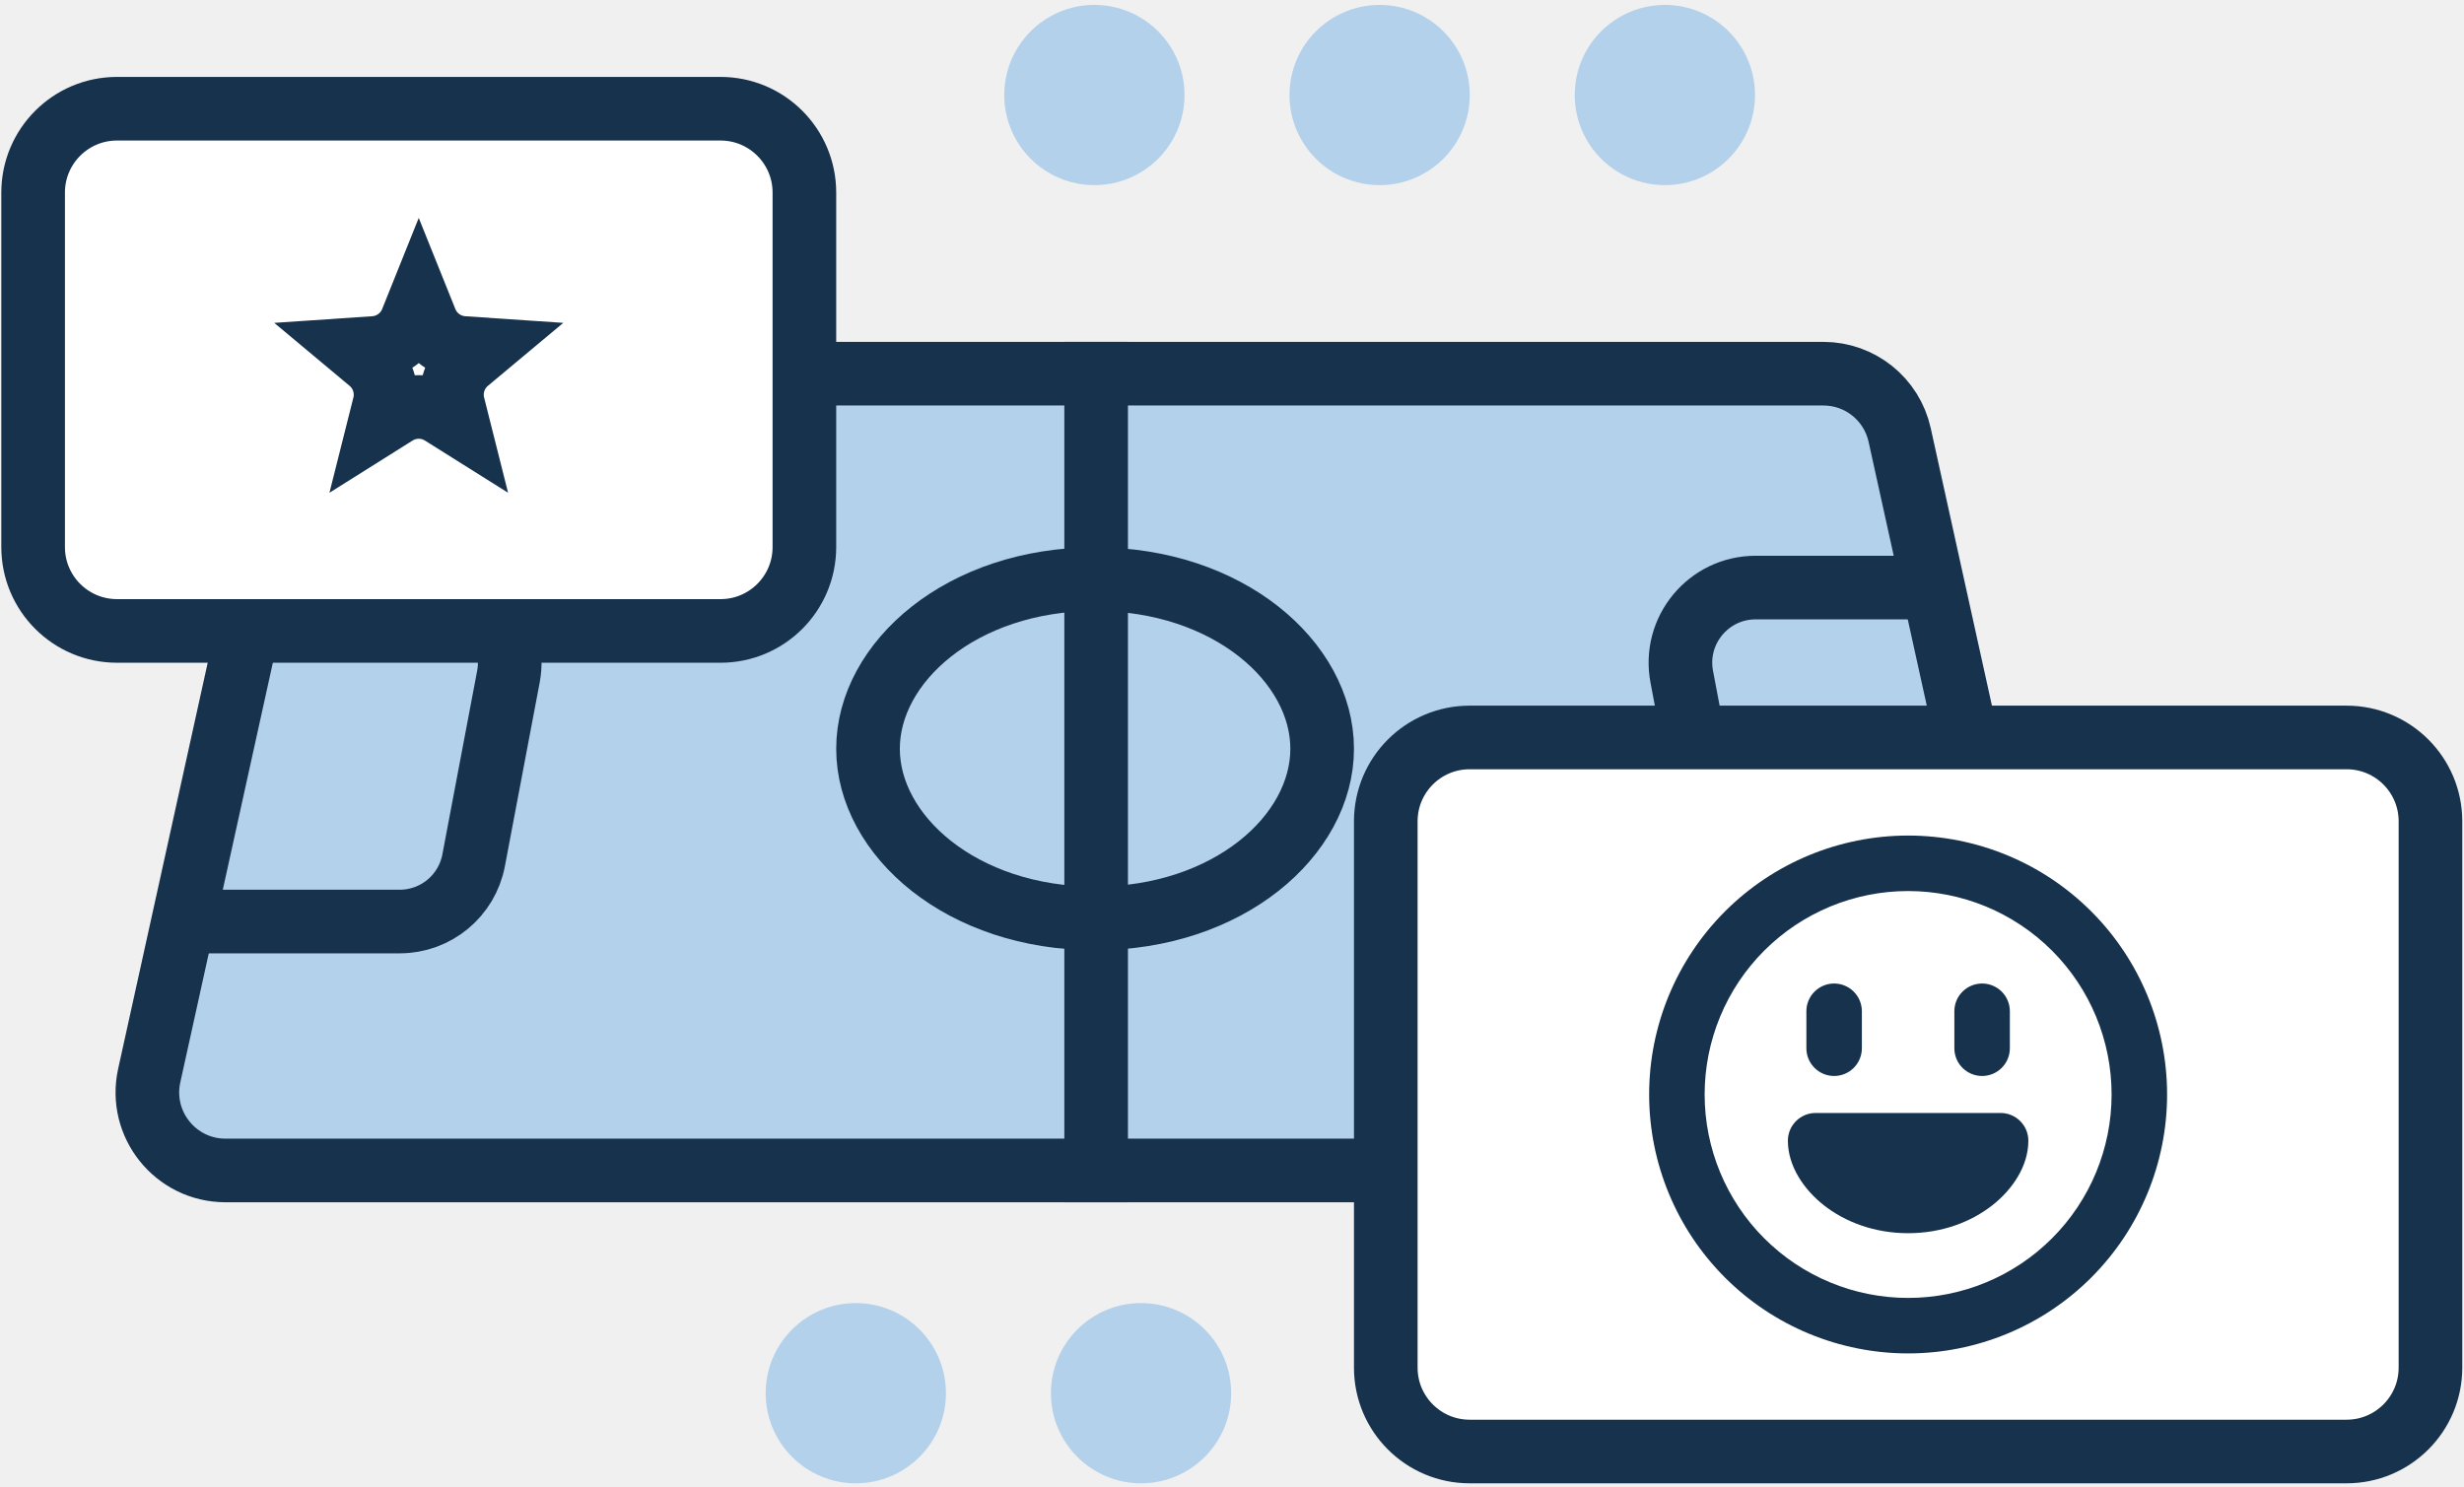
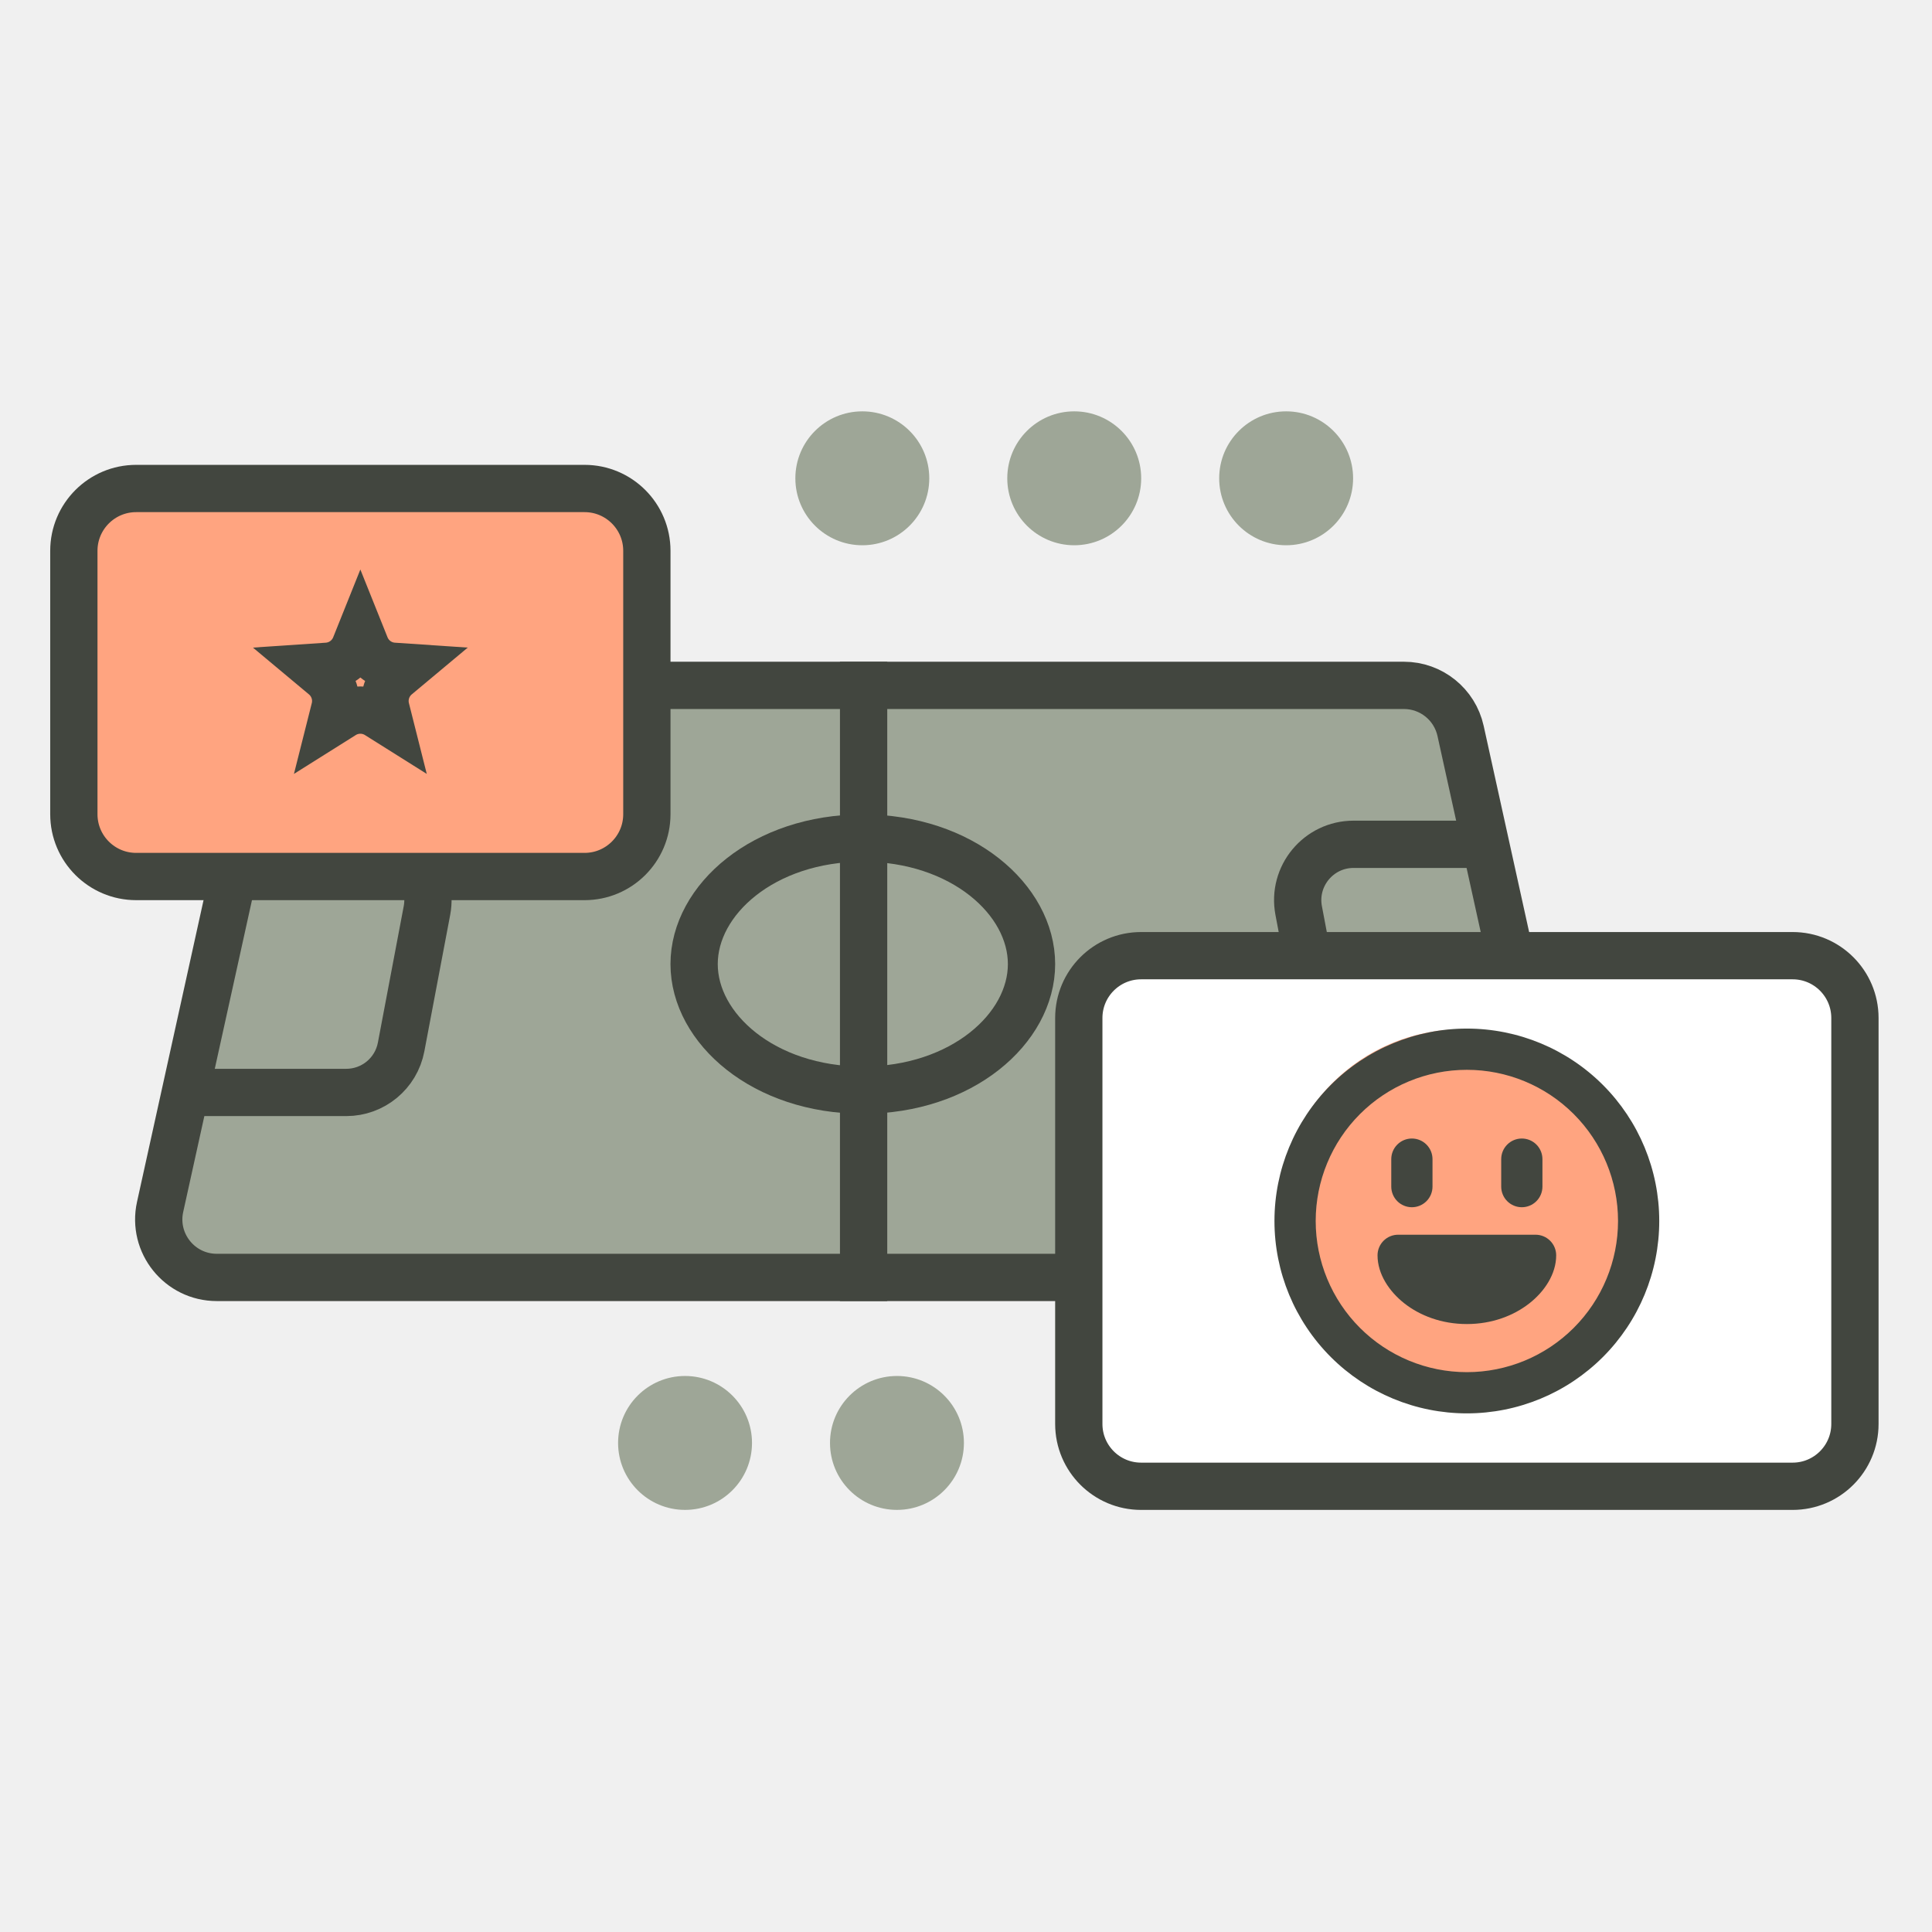
- <svg xmlns="http://www.w3.org/2000/svg" width="426" height="257" viewBox="0 0 426 257" fill="none">
-   <path d="M50.227 75.211C51.591 69.024 57.075 64.618 63.41 64.618H315.247C321.583 64.618 327.066 69.024 328.43 75.211L352.857 185.989C354.715 194.414 348.301 202.396 339.674 202.396H38.984C30.356 202.396 23.943 194.414 25.8 185.989L50.227 75.211Z" fill="#B4D1EB" stroke="#17324D" stroke-width="11" />
-   <line x1="189.512" y1="59.118" x2="189.512" y2="207.896" stroke="#17324D" stroke-width="11" />
-   <path d="M228.587 129.478C228.587 144.473 212.374 158.81 189.329 158.81C166.284 158.81 150.071 144.473 150.071 129.478C150.071 114.482 166.284 100.146 189.329 100.146C212.374 100.146 228.587 114.482 228.587 129.478Z" stroke="#17324D" stroke-width="11" />
-   <path d="M45.691 101.602H75.125C83.275 101.602 89.414 109.014 87.898 117.021L81.886 148.77C80.724 154.908 75.36 159.351 69.113 159.351H35.716" stroke="#17324D" stroke-width="11" />
-   <path d="M332.966 101.602H303.532C295.382 101.602 289.242 109.014 290.758 117.021L296.77 148.77C297.933 154.908 303.296 159.351 309.543 159.351H342.941" stroke="#17324D" stroke-width="11" />
-   <rect x="5.727" y="18.8" width="133.344" height="90.301" rx="14.5" fill="white" stroke="#17324D" stroke-width="11" />
-   <path d="M68.41 71.519L65.632 73.264L66.432 70.082C67.135 67.29 66.177 64.343 63.968 62.497L61.45 60.393L64.723 60.171C67.596 59.977 70.103 58.155 71.176 55.483L72.398 52.439L73.621 55.483C73.621 55.483 73.621 55.483 73.621 55.483C74.694 58.155 77.201 59.977 80.073 60.171L83.347 60.393L80.829 62.497C78.62 64.343 77.662 67.29 78.364 70.082L79.165 73.264L76.386 71.519C73.948 69.989 70.849 69.989 68.41 71.519L71.335 76.177L68.41 71.519Z" stroke="#17324D" stroke-width="11" />
-   <rect x="239.587" y="127.521" width="180.614" height="123.475" rx="14.5" fill="white" stroke="#17324D" stroke-width="11" />
-   <path fill-rule="evenodd" clip-rule="evenodd" d="M329.894 224.438C339.224 224.438 348.172 220.732 354.769 214.134C361.367 207.537 365.073 198.589 365.073 189.259C365.073 179.929 361.367 170.981 354.769 164.383C348.172 157.786 339.224 154.08 329.894 154.08C320.564 154.08 311.616 157.786 305.018 164.383C298.421 170.981 294.714 179.929 294.714 189.259C294.714 198.589 298.421 207.537 305.018 214.134C311.616 220.732 320.564 224.438 329.894 224.438ZM329.894 234.032C341.768 234.032 353.157 229.315 361.553 220.919C369.95 212.522 374.667 201.133 374.667 189.259C374.667 177.384 369.95 165.996 361.553 157.599C353.157 149.202 341.768 144.485 329.894 144.485C318.019 144.485 306.631 149.202 298.234 157.599C289.837 165.996 285.12 177.384 285.12 189.259C285.12 201.133 289.837 212.522 298.234 220.919C306.631 229.315 318.019 234.032 329.894 234.032ZM309.106 197.254C309.106 195.982 309.611 194.762 310.511 193.862C311.411 192.962 312.631 192.457 313.903 192.457H345.884C347.157 192.457 348.377 192.962 349.276 193.862C350.176 194.762 350.681 195.982 350.681 197.254C350.681 201.642 347.931 205.691 344.451 208.422C340.806 211.281 335.765 213.245 329.894 213.245C324.022 213.245 318.982 211.281 315.336 208.422C311.863 205.691 309.106 201.642 309.106 197.254ZM342.686 186.061C341.414 186.061 340.194 185.555 339.294 184.656C338.394 183.756 337.889 182.536 337.889 181.264V174.867C337.889 173.595 338.394 172.375 339.294 171.475C340.194 170.576 341.414 170.07 342.686 170.07C343.958 170.07 345.179 170.576 346.078 171.475C346.978 172.375 347.483 173.595 347.483 174.867V181.264C347.483 182.536 346.978 183.756 346.078 184.656C345.179 185.555 343.958 186.061 342.686 186.061ZM312.304 181.264C312.304 182.536 312.809 183.756 313.709 184.656C314.609 185.555 315.829 186.061 317.101 186.061C318.374 186.061 319.594 185.555 320.493 184.656C321.393 183.756 321.898 182.536 321.898 181.264V174.867C321.898 173.595 321.393 172.375 320.493 171.475C319.594 170.576 318.374 170.07 317.101 170.07C315.829 170.07 314.609 170.576 313.709 171.475C312.809 172.375 312.304 173.595 312.304 174.867V181.264Z" fill="#17324D" />
-   <circle cx="189.209" cy="16.431" r="15.583" fill="#B4D1EB" />
-   <circle cx="238.524" cy="16.431" r="15.583" fill="#B4D1EB" />
-   <circle cx="287.839" cy="16.431" r="15.583" fill="#B4D1EB" />
-   <circle cx="147.959" cy="240.913" r="15.583" fill="#B4D1EB" />
-   <circle cx="197.274" cy="240.913" r="15.583" fill="#B4D1EB" />
+ <svg xmlns="http://www.w3.org/2000/svg" width="102" height="102" viewBox="0 0 102 102" fill="none">
+   <path d="M13.995 38.588C14.304 37.184 15.548 36.184 16.986 36.184H74.12C75.557 36.184 76.801 37.184 77.111 38.588L82.652 63.72C83.074 65.631 81.619 67.442 79.661 67.442H11.444C9.487 67.442 8.032 65.631 8.453 63.72L13.995 38.588Z" fill="#9EA697" stroke="#42463F" stroke-width="2.496" />
+   <line x1="45.594" y1="34.937" x2="45.594" y2="68.69" stroke="#42463F" stroke-width="2.496" />
+   <path d="M54.459 50.899C54.459 54.301 50.781 57.553 45.553 57.553C40.325 57.553 36.646 54.301 36.646 50.899C36.646 47.497 40.325 44.245 45.553 44.245C50.781 44.245 54.459 47.497 54.459 50.899Z" stroke="#42463F" stroke-width="2.496" />
+   <path d="M12.966 44.575H19.643C21.492 44.575 22.885 46.257 22.541 48.073L21.177 55.276C20.914 56.668 19.697 57.676 18.28 57.676H10.703" stroke="#42463F" stroke-width="2.496" />
+   <path d="M78.139 44.575H71.462C69.613 44.575 68.22 46.257 68.564 48.073L69.928 55.276C70.192 56.668 71.409 57.676 72.826 57.676H80.403" stroke="#42463F" stroke-width="2.496" />
+   <rect x="3.899" y="25.79" width="30.252" height="20.486" rx="3.29" fill="#FFA480" stroke="#42463F" stroke-width="2.496" />
+   <path d="M20.378 37.424L20.378 37.424L20.56 38.146L19.93 37.75C19.377 37.403 18.673 37.403 18.12 37.75L17.49 38.146L17.672 37.424C17.831 36.791 17.613 36.122 17.112 35.703L16.541 35.226L17.284 35.176C17.935 35.132 18.504 34.718 18.748 34.112L19.025 33.421L19.302 34.112C19.546 34.718 20.114 35.132 20.766 35.176L21.509 35.226L20.938 35.703C20.436 36.122 20.219 36.791 20.378 37.424Z" stroke="#42463F" stroke-width="2.496" />
+   <rect x="56.955" y="50.455" width="40.976" height="28.013" rx="3.29" fill="white" stroke="#42463F" stroke-width="2.496" />
+   <circle cx="77.186" cy="64.008" r="9.666" fill="#FFA480" />
+   <path fill-rule="evenodd" clip-rule="evenodd" d="M77.443 72.443C79.559 72.443 81.589 71.602 83.086 70.105C84.583 68.608 85.424 66.578 85.424 64.462C85.424 62.345 84.583 60.315 83.086 58.818C81.589 57.321 79.559 56.481 77.443 56.481C75.326 56.481 73.296 57.321 71.799 58.818C70.302 60.315 69.462 62.345 69.462 64.462C69.462 66.578 70.302 68.608 71.799 70.105C73.296 71.602 75.326 72.443 77.443 72.443ZM77.443 74.619C80.137 74.619 82.72 73.549 84.625 71.644C86.53 69.739 87.6 67.156 87.6 64.462C87.6 61.768 86.53 59.184 84.625 57.279C82.72 55.374 80.137 54.304 77.443 54.304C74.749 54.304 72.165 55.374 70.26 57.279C68.355 59.184 67.285 61.768 67.285 64.462C67.285 67.156 68.355 69.739 70.26 71.644C72.165 73.549 74.749 74.619 77.443 74.619ZM72.727 66.275C72.727 65.987 72.841 65.71 73.045 65.506C73.249 65.302 73.526 65.187 73.815 65.187H81.07C81.359 65.187 81.636 65.302 81.84 65.506C82.044 65.71 82.159 65.987 82.159 66.275C82.159 67.271 81.535 68.189 80.745 68.809C79.918 69.458 78.775 69.903 77.443 69.903C76.11 69.903 74.967 69.458 74.14 68.809C73.352 68.189 72.727 67.271 72.727 66.275ZM80.345 63.736C80.056 63.736 79.779 63.621 79.575 63.417C79.371 63.213 79.256 62.936 79.256 62.648V61.197C79.256 60.908 79.371 60.631 79.575 60.427C79.779 60.223 80.056 60.108 80.345 60.108C80.633 60.108 80.91 60.223 81.114 60.427C81.318 60.631 81.433 60.908 81.433 61.197V62.648C81.433 62.936 81.318 63.213 81.114 63.417C80.91 63.621 80.633 63.736 80.345 63.736ZM73.452 62.648C73.452 62.936 73.567 63.213 73.771 63.417C73.975 63.621 74.252 63.736 74.54 63.736C74.829 63.736 75.106 63.621 75.31 63.417C75.514 63.213 75.629 62.936 75.629 62.648V61.197C75.629 60.908 75.514 60.631 75.31 60.427C75.106 60.223 74.829 60.108 74.54 60.108C74.252 60.108 73.975 60.223 73.771 60.427C73.567 60.631 73.452 60.908 73.452 61.197V62.648Z" fill="#42463F" />
+   <circle cx="45.526" cy="25.252" r="3.535" fill="#9EA697" />
+   <circle cx="56.714" cy="25.252" r="3.535" fill="#9EA697" />
+   <circle cx="67.902" cy="25.252" r="3.535" fill="#9EA697" />
+   <circle cx="36.167" cy="76.18" r="3.535" fill="#9EA697" />
+   <circle cx="47.355" cy="76.18" r="3.535" fill="#9EA697" />
</svg>
